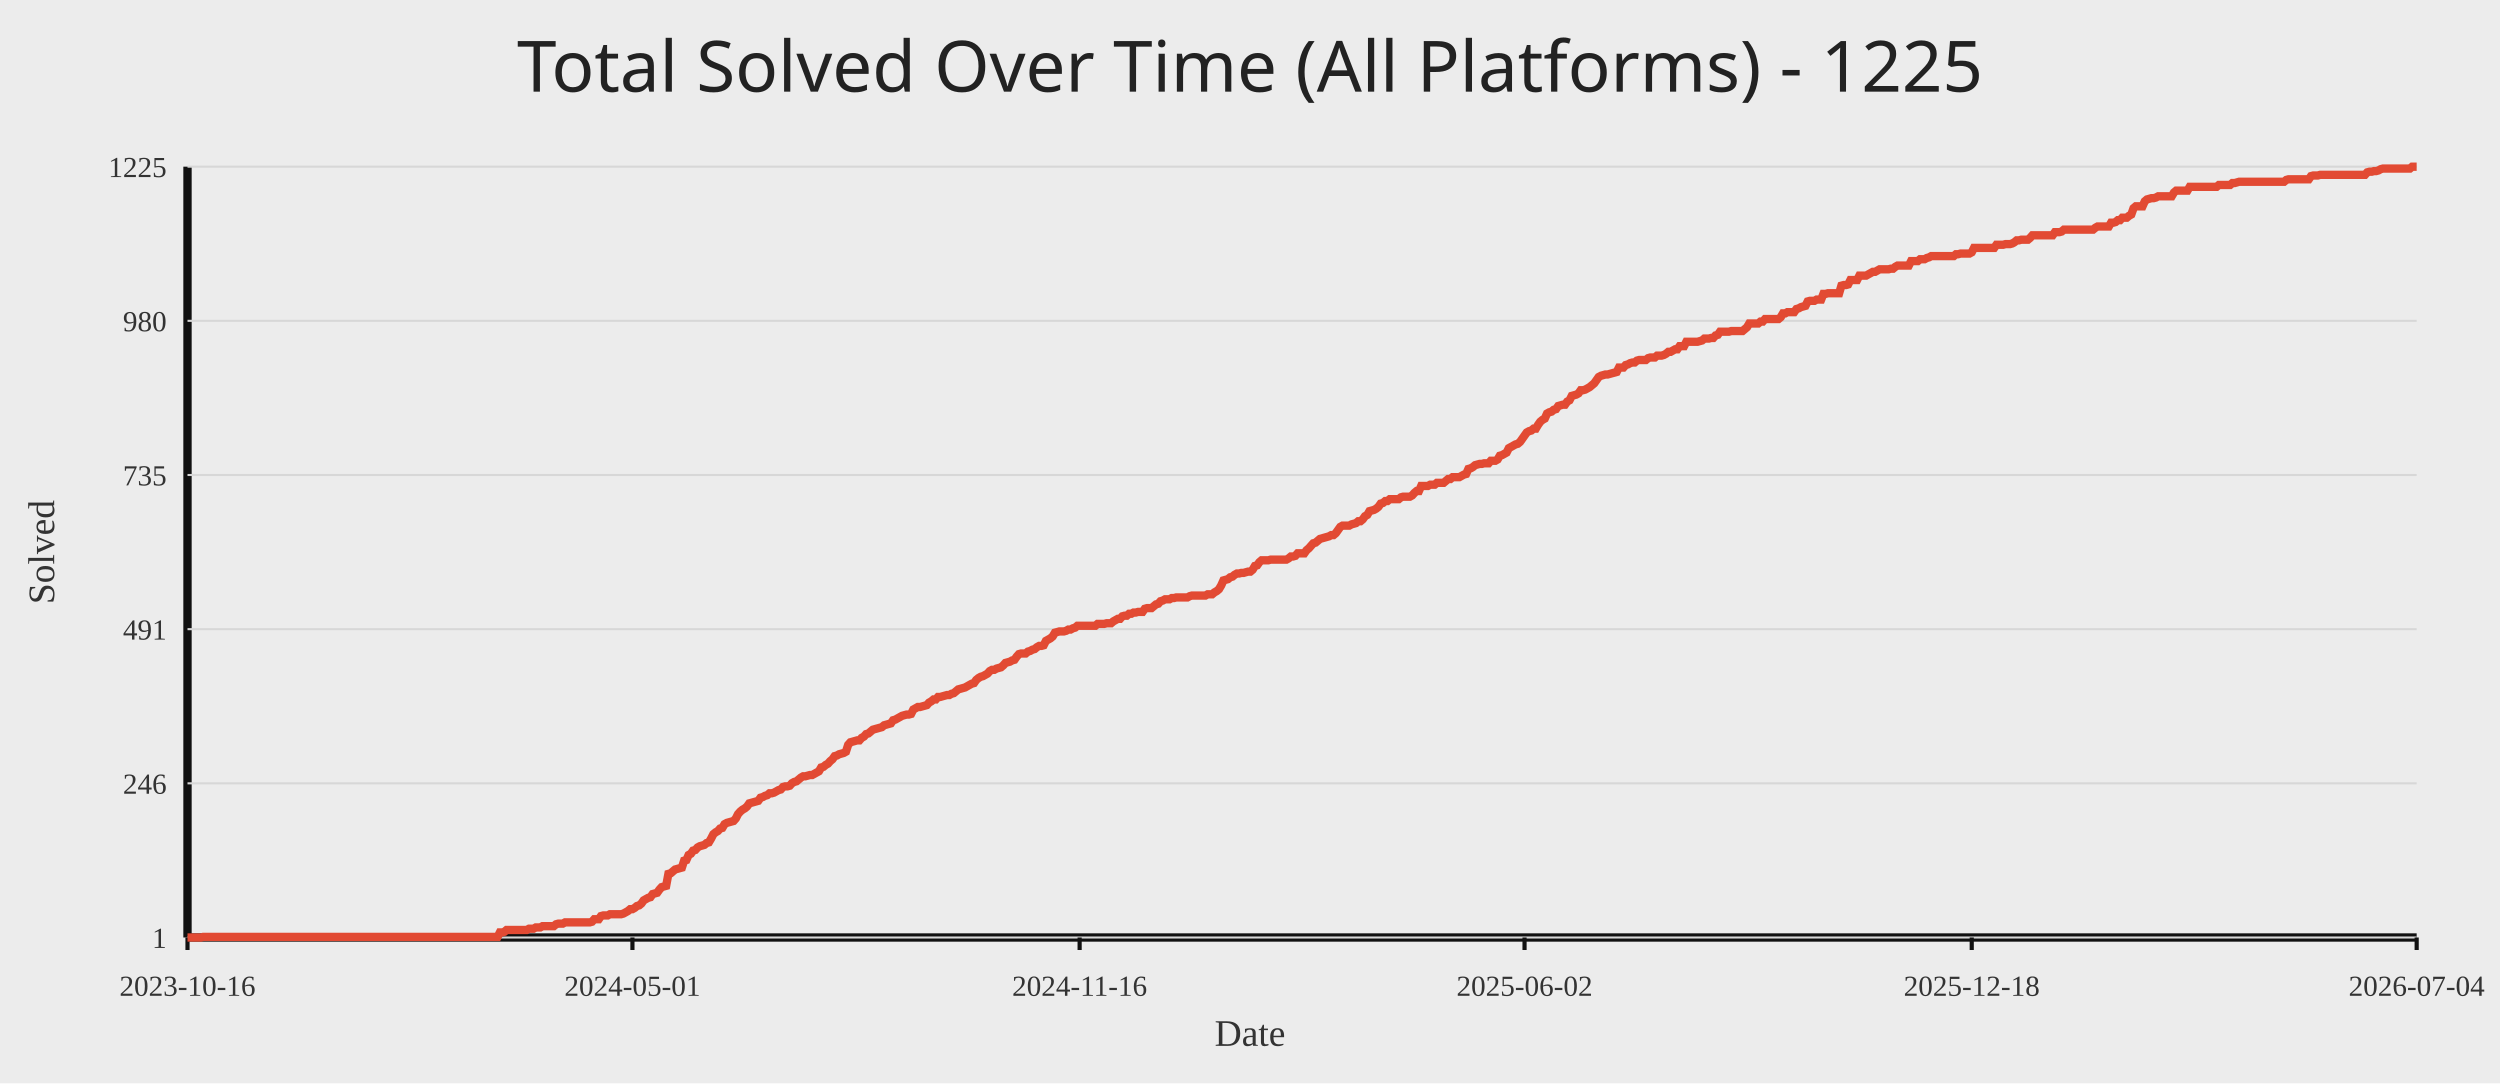
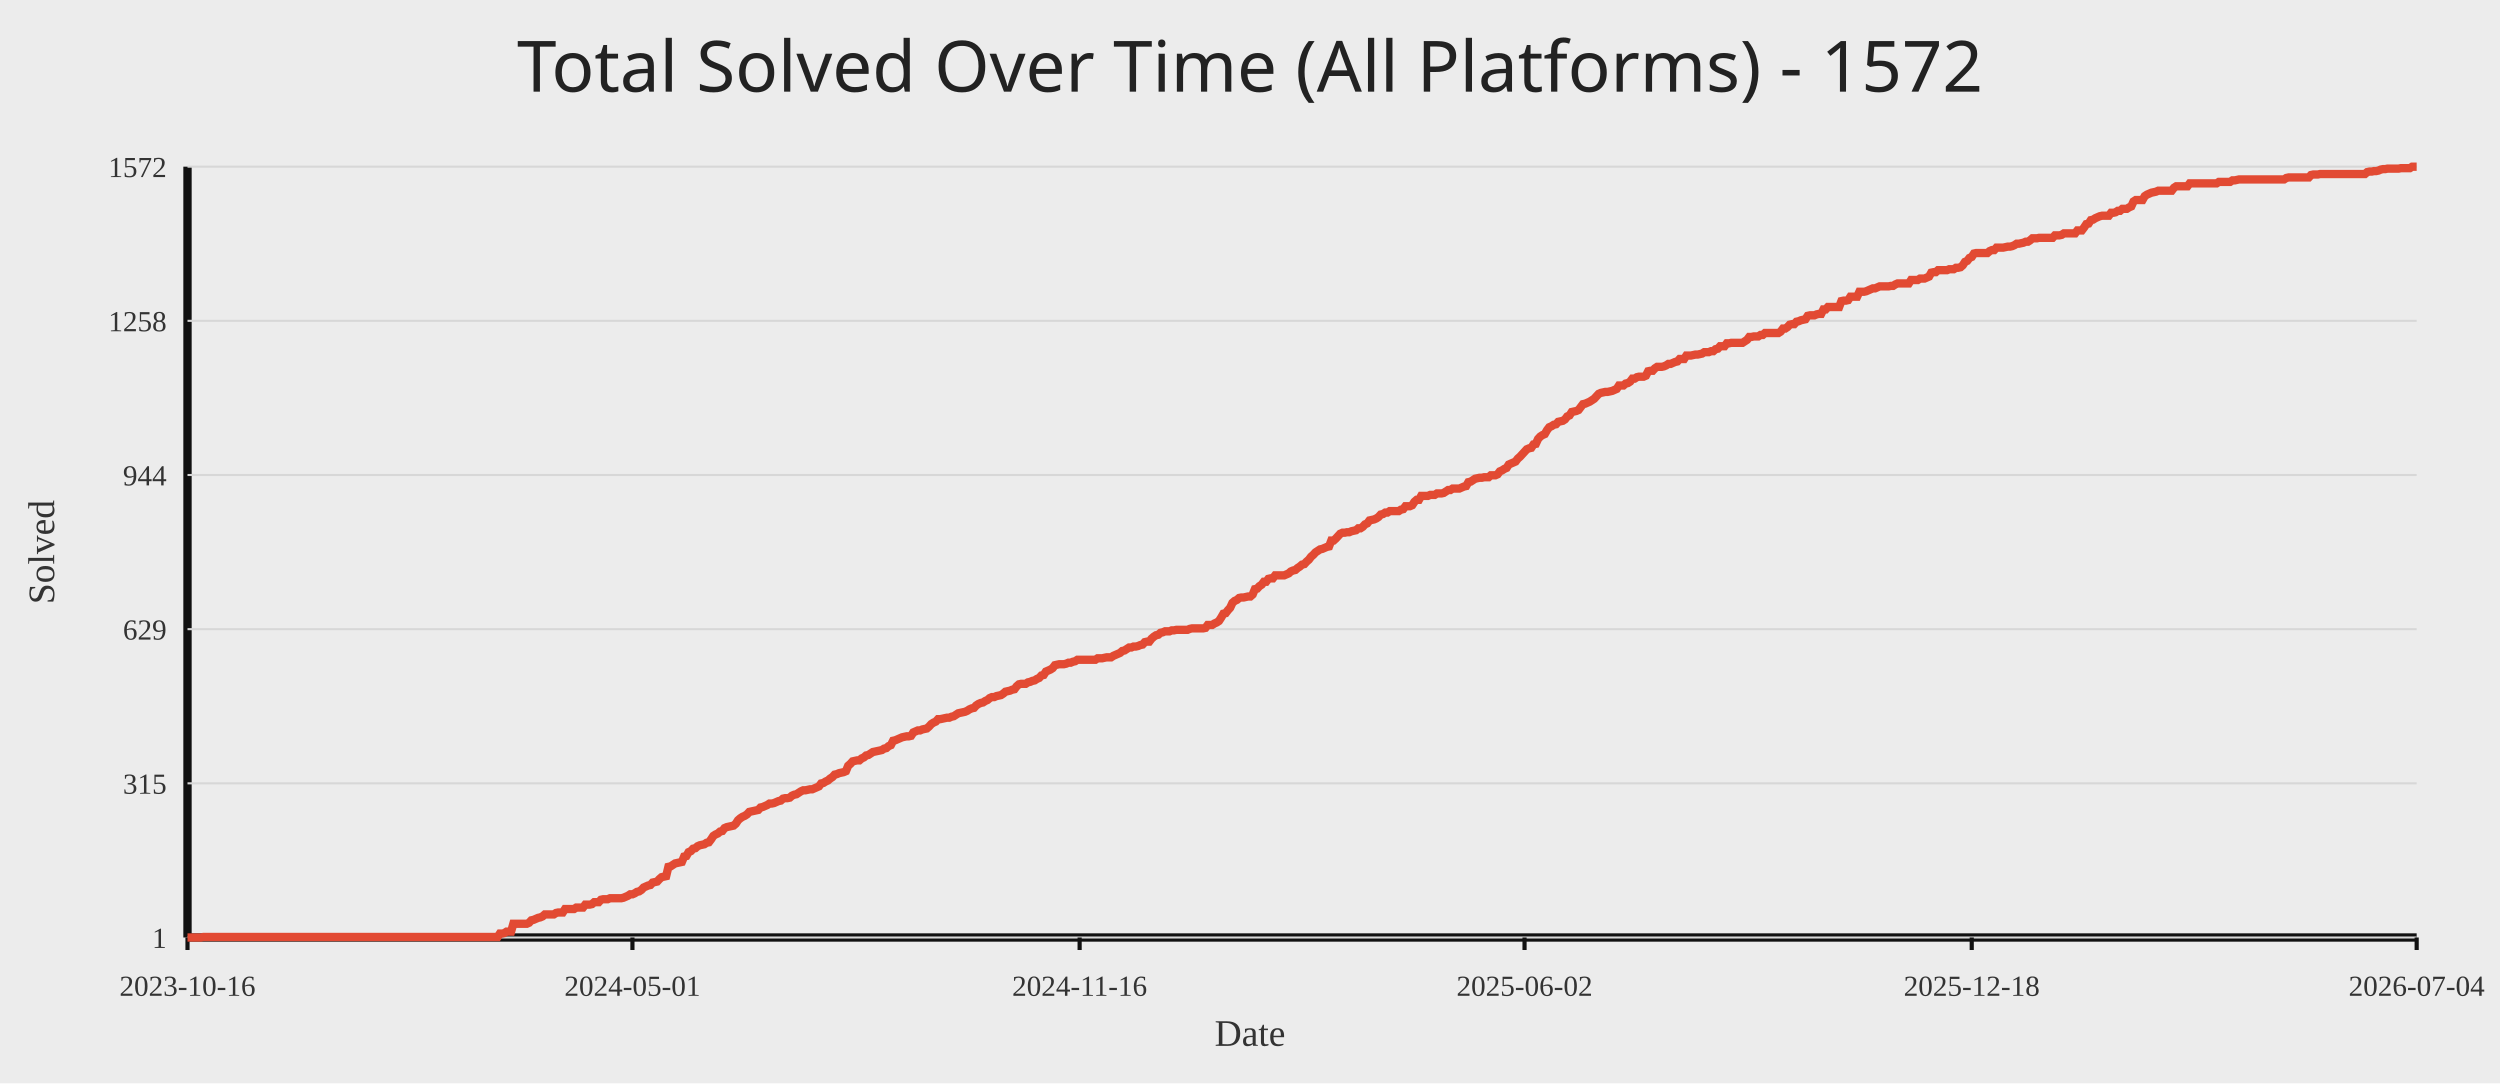
<svg xmlns="http://www.w3.org/2000/svg" width="1200" height="520">
  <rect width="100%" height="100%" fill="#ececec" />
-   <text x="50%" y="44" text-anchor="middle" fill="#222" font-size="34" font-family="Comic Sans MS, Segoe UI">Total Solved Over Time (All Platforms) - 1225</text>
+   <text x="50%" y="44" text-anchor="middle" fill="#222" font-size="34" font-family="Comic Sans MS, Segoe UI">Total Solved Over Time (All Platforms) - 1572</text>
  <line x1="90" y1="450" x2="1160" y2="450" stroke="#111" stroke-width="4" />
  <line x1="90" y1="80" x2="90" y2="450" stroke="#111" stroke-width="4" />
  <line x1="90" y1="450.00" x2="1160" y2="450.00" stroke="#d7d7d7" stroke-width="1" />
  <text x="80" y="455.00" text-anchor="end" fill="#333" font-size="14">1</text>
  <line x1="90" y1="376.00" x2="1160" y2="376.00" stroke="#d7d7d7" stroke-width="1" />
-   <text x="80" y="381.00" text-anchor="end" fill="#333" font-size="14">246</text>
+   <text x="80" y="381.00" text-anchor="end" fill="#333" font-size="14">315</text>
  <line x1="90" y1="302.00" x2="1160" y2="302.00" stroke="#d7d7d7" stroke-width="1" />
-   <text x="80" y="307.00" text-anchor="end" fill="#333" font-size="14">491</text>
+   <text x="80" y="307.00" text-anchor="end" fill="#333" font-size="14">629</text>
  <line x1="90" y1="228.00" x2="1160" y2="228.00" stroke="#d7d7d7" stroke-width="1" />
-   <text x="80" y="233.00" text-anchor="end" fill="#333" font-size="14">735</text>
+   <text x="80" y="233.00" text-anchor="end" fill="#333" font-size="14">944</text>
  <line x1="90" y1="154.00" x2="1160" y2="154.00" stroke="#d7d7d7" stroke-width="1" />
-   <text x="80" y="159.00" text-anchor="end" fill="#333" font-size="14">980</text>
+   <text x="80" y="159.00" text-anchor="end" fill="#333" font-size="14">1258</text>
  <line x1="90" y1="80.00" x2="1160" y2="80.00" stroke="#d7d7d7" stroke-width="1" />
-   <text x="80" y="85.00" text-anchor="end" fill="#333" font-size="14">1225</text>
+   <text x="80" y="85.00" text-anchor="end" fill="#333" font-size="14">1572</text>
  <line x1="90.00" y1="450" x2="90.00" y2="456" stroke="#111" stroke-width="2" />
  <text x="90.00" y="478" text-anchor="middle" fill="#333" font-size="14">2023-10-16</text>
  <line x1="303.57" y1="450" x2="303.57" y2="456" stroke="#111" stroke-width="2" />
  <text x="303.57" y="478" text-anchor="middle" fill="#333" font-size="14">2024-05-01</text>
  <line x1="518.22" y1="450" x2="518.22" y2="456" stroke="#111" stroke-width="2" />
  <text x="518.22" y="478" text-anchor="middle" fill="#333" font-size="14">2024-11-16</text>
  <line x1="731.78" y1="450" x2="731.78" y2="456" stroke="#111" stroke-width="2" />
  <text x="731.78" y="478" text-anchor="middle" fill="#333" font-size="14">2025-06-02</text>
  <line x1="946.43" y1="450" x2="946.43" y2="456" stroke="#111" stroke-width="2" />
  <text x="946.43" y="478" text-anchor="middle" fill="#333" font-size="14">2025-12-18</text>
  <line x1="1160.00" y1="450" x2="1160.00" y2="456" stroke="#111" stroke-width="2" />
  <text x="1160.00" y="478" text-anchor="middle" fill="#333" font-size="14">2026-07-04</text>
-   <polyline fill="none" stroke="#e24a33" stroke-width="4" points="90.00,450.00 91.08,450.00 92.16,450.00 93.24,450.00 94.31,450.00 95.39,450.00 96.47,450.00 97.55,449.70 98.63,449.70 99.71,449.70 100.79,449.70 101.86,449.70 102.94,449.70 104.02,449.70 105.10,449.70 106.18,449.70 107.26,449.70 108.34,449.70 109.42,449.70 110.49,449.70 111.57,449.70 112.65,449.70 113.73,449.70 114.81,449.70 115.89,449.70 116.97,449.70 118.04,449.70 119.12,449.70 120.20,449.70 121.28,449.70 122.36,449.70 123.44,449.70 124.52,449.70 125.59,449.70 126.67,449.70 127.75,449.70 128.83,449.70 129.91,449.70 130.99,449.70 132.07,449.70 133.15,449.70 134.22,449.70 135.30,449.70 136.38,449.70 137.46,449.70 138.54,449.70 139.62,449.70 140.70,449.70 141.77,449.70 142.85,449.70 143.93,449.70 145.01,449.70 146.09,449.70 147.17,449.70 148.25,449.70 149.32,449.70 150.40,449.70 151.48,449.70 152.56,449.70 153.64,449.70 154.72,449.70 155.80,449.70 156.88,449.70 157.95,449.70 159.03,449.70 160.11,449.70 161.19,449.70 162.27,449.70 163.35,449.70 164.43,449.70 165.50,449.70 166.58,449.70 167.66,449.70 168.74,449.70 169.82,449.70 170.90,449.70 171.98,449.70 173.05,449.70 174.13,449.70 175.21,449.70 176.29,449.70 177.37,449.70 178.45,449.70 179.53,449.70 180.60,449.70 181.68,449.70 182.76,449.70 183.84,449.70 184.92,449.70 186.00,449.70 187.08,449.70 188.16,449.70 189.23,449.70 190.31,449.70 191.39,449.70 192.47,449.70 193.55,449.70 194.63,449.70 195.71,449.70 196.78,449.70 197.86,449.70 198.94,449.70 200.02,449.70 201.10,449.70 202.18,449.70 203.26,449.70 204.33,449.70 205.41,449.70 206.49,449.70 207.57,449.70 208.65,449.70 209.73,449.70 210.81,449.70 211.89,449.70 212.96,449.70 214.04,449.70 215.12,449.70 216.20,449.70 217.28,449.70 218.36,449.70 219.44,449.70 220.51,449.70 221.59,449.70 222.67,449.70 223.75,449.70 224.83,449.70 225.91,449.70 226.99,449.70 228.06,449.70 229.14,449.70 230.22,449.70 231.30,449.70 232.38,449.70 233.46,449.70 234.54,449.70 235.61,449.70 236.69,449.70 237.77,449.70 238.85,449.70 239.93,447.58 241.01,447.58 242.09,447.28 243.17,446.37 244.24,446.37 245.32,446.37 246.40,446.37 247.48,446.37 248.56,446.37 249.64,446.37 250.72,446.37 251.79,446.37 252.87,446.37 253.95,445.77 255.03,445.77 256.11,445.77 257.19,445.16 258.27,445.16 259.34,445.16 260.42,444.56 261.50,444.56 262.58,444.56 263.66,444.56 264.74,444.56 265.82,444.56 266.90,443.65 267.97,443.35 269.05,443.35 270.13,443.35 271.21,442.75 272.29,442.75 273.37,442.75 274.45,442.75 275.52,442.75 276.60,442.75 277.68,442.75 278.76,442.75 279.84,442.75 280.92,442.75 282.00,442.75 283.07,442.75 284.15,442.44 285.23,441.23 286.31,441.23 287.39,441.23 288.47,439.72 289.55,439.42 290.62,439.42 291.70,439.42 292.78,438.82 293.86,438.82 294.94,438.82 296.02,438.82 297.10,438.82 298.18,438.82 299.25,438.51 300.33,437.91 301.41,437.30 302.49,436.40 303.57,436.40 304.65,435.79 305.73,434.89 306.80,434.58 307.88,433.68 308.96,432.17 310.04,431.56 311.12,430.96 312.20,430.65 313.28,429.14 314.35,428.84 315.43,428.54 316.51,427.03 317.59,425.82 318.67,425.51 319.75,425.21 320.83,419.47 321.91,419.17 322.98,418.26 324.06,417.35 325.14,417.05 326.22,416.75 327.30,416.45 328.38,413.12 329.46,412.82 330.53,410.40 331.61,409.80 332.69,408.28 333.77,407.98 334.85,406.77 335.93,406.17 337.01,405.87 338.08,405.56 339.16,404.66 340.24,404.35 341.32,402.54 342.40,400.42 343.48,399.52 344.56,398.91 345.64,397.70 346.71,397.40 347.79,395.59 348.87,394.98 349.95,394.68 351.03,394.38 352.11,394.08 353.19,392.87 354.26,390.75 355.34,389.54 356.42,388.64 357.50,388.03 358.58,387.12 359.66,385.61 360.74,385.31 361.81,385.01 362.89,384.71 363.97,384.40 365.05,382.89 366.13,382.59 367.21,381.99 368.29,381.68 369.36,380.78 370.44,380.78 371.52,380.47 372.60,379.87 373.68,379.26 374.76,378.96 375.84,377.75 376.92,377.45 377.99,377.45 379.07,377.15 380.15,375.94 381.23,375.33 382.31,375.03 383.39,374.13 384.47,373.22 385.54,372.61 386.62,372.61 387.70,372.31 388.78,372.01 389.86,372.01 390.94,371.41 392.02,370.80 393.09,370.20 394.17,368.38 395.25,368.08 396.33,367.17 397.41,366.57 398.49,365.36 399.57,364.45 400.65,362.94 401.72,362.64 402.80,362.03 403.88,361.73 404.96,361.43 406.04,360.83 407.12,357.50 408.20,356.29 409.27,355.99 410.35,355.69 411.43,355.38 412.51,355.38 413.59,354.17 414.67,353.57 415.75,352.36 416.82,352.06 417.90,351.15 418.98,350.25 420.06,349.94 421.14,349.64 422.22,349.34 423.30,349.04 424.38,348.13 425.45,347.83 426.53,347.52 427.61,347.22 428.69,345.71 429.77,345.41 430.85,344.80 431.93,344.20 433.00,343.59 434.08,343.29 435.16,342.99 436.24,342.99 437.32,342.69 438.40,340.57 439.48,339.97 440.55,339.36 441.63,339.36 442.71,339.06 443.79,338.76 444.87,338.46 445.95,337.25 447.03,336.64 448.10,335.74 449.18,335.74 450.26,334.53 451.34,334.53 452.42,334.22 453.50,333.92 454.58,333.62 455.66,333.62 456.73,333.01 457.81,332.71 458.89,331.81 459.97,330.90 461.05,330.60 462.13,330.29 463.21,329.99 464.28,329.39 465.36,328.78 466.44,328.18 467.52,327.88 468.60,326.36 469.68,325.46 470.76,324.85 471.83,324.55 472.91,323.95 473.99,323.34 475.07,322.13 476.15,321.53 477.23,321.53 478.31,320.92 479.39,320.62 480.46,320.32 481.54,319.41 482.62,318.20 483.70,317.90 484.78,317.60 485.86,316.99 486.94,316.69 488.01,315.18 489.09,313.97 490.17,313.67 491.25,313.67 492.33,313.67 493.41,312.76 494.49,312.46 495.56,311.85 496.64,311.55 497.72,310.65 498.80,310.04 499.88,310.04 500.96,309.74 502.04,307.62 503.11,307.02 504.19,306.41 505.27,305.51 506.35,303.69 507.43,303.39 508.51,303.09 509.59,303.09 510.67,303.09 511.74,302.79 512.82,302.18 513.90,302.18 514.98,301.58 516.06,301.27 517.14,300.37 518.22,300.37 519.29,300.37 520.37,300.37 521.45,300.37 522.53,300.37 523.61,300.37 524.69,300.37 525.77,300.37 526.84,299.46 527.92,299.46 529.00,299.46 530.08,299.46 531.16,299.16 532.24,299.16 533.32,299.16 534.40,298.25 535.47,297.65 536.55,297.04 537.63,297.04 538.71,295.83 539.79,295.53 540.87,295.53 541.95,294.62 543.02,294.62 544.10,294.02 545.18,294.02 546.26,293.72 547.34,293.72 548.42,293.72 549.50,292.21 550.57,291.90 551.65,291.90 552.73,291.90 553.81,291.00 554.89,290.09 555.97,289.79 557.05,288.58 558.12,288.28 559.20,287.67 560.28,287.67 561.36,287.67 562.44,287.07 563.52,287.07 564.60,286.76 565.68,286.76 566.75,286.76 567.83,286.76 568.91,286.76 569.99,286.76 571.07,286.16 572.15,285.86 573.23,285.86 574.30,285.86 575.38,285.86 576.46,285.86 577.54,285.86 578.62,285.86 579.70,285.25 580.78,285.25 581.85,285.25 582.93,284.35 584.01,283.74 585.09,282.83 586.17,281.02 587.25,278.60 588.33,278.30 589.41,278.00 590.48,277.09 591.56,276.79 592.64,275.88 593.72,275.28 594.80,275.28 595.88,274.98 596.96,274.98 598.03,274.67 599.11,274.37 600.19,274.37 601.27,273.46 602.35,271.65 603.43,271.35 604.51,269.84 605.58,268.93 606.66,268.93 607.74,268.93 608.82,268.93 609.90,268.63 610.98,268.63 612.06,268.63 613.14,268.63 614.21,268.63 615.29,268.63 616.37,268.63 617.45,268.63 618.53,268.02 619.61,267.12 620.69,267.12 621.76,266.81 622.84,265.60 623.92,265.60 625.00,265.60 626.08,265.60 627.16,264.09 628.24,263.19 629.31,261.98 630.39,260.77 631.47,260.47 632.55,259.56 633.63,258.65 634.71,258.35 635.79,258.05 636.86,257.75 637.94,257.44 639.02,256.84 640.10,256.84 641.18,255.93 642.26,254.42 643.34,252.91 644.42,252.30 645.49,252.30 646.57,252.30 647.65,252.30 648.73,251.70 649.81,251.40 650.89,251.09 651.97,250.19 653.04,250.19 654.12,249.28 655.20,247.77 656.28,247.17 657.36,245.35 658.44,245.05 659.52,244.75 660.59,244.14 661.67,243.24 662.75,241.72 663.83,241.42 664.91,240.51 665.99,240.51 667.07,239.61 668.15,239.61 669.22,239.61 670.30,239.61 671.38,239.61 672.46,238.70 673.54,238.40 674.62,238.40 675.70,238.40 676.77,238.40 677.85,237.79 678.93,236.58 680.01,235.68 681.09,235.68 682.17,233.26 683.25,233.26 684.32,233.26 685.40,233.26 686.48,232.66 687.56,232.66 688.64,232.66 689.72,231.75 690.80,231.75 691.88,231.75 692.95,231.75 694.03,230.84 695.11,229.93 696.19,229.93 697.27,229.03 698.35,229.03 699.43,229.03 700.50,229.03 701.58,228.42 702.66,227.82 703.74,227.52 704.82,225.10 705.90,224.80 706.98,224.19 708.05,223.28 709.13,222.98 710.21,222.68 711.29,222.68 712.37,222.38 713.45,222.38 714.53,222.38 715.60,221.17 716.68,221.17 717.76,221.17 718.84,220.56 719.92,218.75 721.00,218.45 722.08,217.84 723.16,217.24 724.23,215.12 725.31,214.52 726.39,213.91 727.47,213.31 728.55,213.01 729.63,212.10 730.71,210.59 731.78,209.08 732.86,207.57 733.94,206.96 735.02,206.66 736.10,205.75 737.18,205.75 738.26,203.94 739.33,202.43 740.41,201.52 741.49,200.92 742.57,198.50 743.65,197.89 744.73,197.59 745.81,196.68 746.89,196.38 747.96,194.87 749.04,194.57 750.12,194.26 751.20,194.26 752.28,192.75 753.36,192.15 754.44,190.03 755.51,189.73 756.59,189.43 757.67,188.82 758.75,187.31 759.83,187.31 760.91,187.01 761.99,186.41 763.06,185.80 764.14,184.89 765.22,183.99 766.30,182.48 767.38,180.96 768.46,180.36 769.54,180.06 770.61,179.75 771.69,179.75 772.77,179.45 773.85,179.15 774.93,178.85 776.01,178.55 777.09,176.43 778.17,176.43 779.24,176.43 780.32,175.22 781.40,174.92 782.48,174.31 783.56,174.01 784.64,174.01 785.72,173.10 786.79,172.80 787.87,172.80 788.95,172.80 790.03,172.80 791.11,171.90 792.19,171.59 793.27,171.59 794.34,171.59 795.42,170.69 796.50,170.69 797.58,170.69 798.66,170.38 799.74,169.78 800.82,168.87 801.90,168.87 802.97,168.27 804.05,167.66 805.13,167.66 806.21,166.15 807.29,166.15 808.37,166.15 809.45,164.04 810.52,164.04 811.60,164.04 812.68,164.04 813.76,164.04 814.84,164.04 815.92,163.73 817.00,163.43 818.07,162.52 819.15,162.52 820.23,162.52 821.31,162.22 822.39,162.22 823.47,161.01 824.55,160.71 825.62,159.20 826.70,159.20 827.78,159.20 828.86,159.20 829.94,159.20 831.02,158.90 832.10,158.90 833.18,158.90 834.25,158.90 835.33,158.90 836.41,158.90 837.49,157.99 838.57,157.08 839.65,155.27 840.73,155.27 841.80,155.27 842.88,155.27 843.96,155.27 845.04,154.36 846.12,154.36 847.20,153.15 848.28,153.15 849.35,153.15 850.43,153.15 851.51,153.15 852.59,153.15 853.67,153.15 854.75,152.25 855.83,150.43 856.91,150.43 857.98,149.83 859.06,149.83 860.14,149.83 861.22,149.83 862.30,148.32 863.38,148.01 864.46,147.41 865.53,147.11 866.61,146.81 867.69,144.69 868.77,144.39 869.85,144.39 870.93,144.39 872.01,143.78 873.08,143.78 874.16,143.78 875.24,141.06 876.32,141.06 877.40,140.76 878.48,140.76 879.56,140.76 880.64,140.76 881.71,140.76 882.79,140.76 883.87,137.13 884.95,136.83 886.03,136.83 887.11,136.53 888.19,134.41 889.26,134.41 890.34,134.41 891.42,134.41 892.50,132.30 893.58,132.30 894.66,132.30 895.74,132.30 896.81,131.69 897.89,131.09 898.97,130.48 900.05,130.48 901.13,129.88 902.21,129.27 903.29,129.27 904.36,129.27 905.44,129.27 906.52,129.27 907.60,128.97 908.68,128.97 909.76,128.06 910.84,127.46 911.92,127.46 912.99,127.46 914.07,127.46 915.15,127.46 916.23,127.46 917.31,125.34 918.39,125.34 919.47,125.34 920.54,125.34 921.62,124.44 922.70,124.44 923.78,124.44 924.86,123.83 925.94,123.53 927.02,122.92 928.09,122.92 929.17,122.92 930.25,122.92 931.33,122.92 932.41,122.92 933.49,122.92 934.57,122.92 935.65,122.92 936.72,122.92 937.80,122.92 938.88,122.02 939.96,122.02 941.04,121.72 942.12,121.72 943.20,121.72 944.27,121.72 945.35,121.72 946.43,121.11 947.51,119.00 948.59,119.00 949.67,119.00 950.75,119.00 951.82,119.00 952.90,119.00 953.98,119.00 955.06,119.00 956.14,119.00 957.22,119.00 958.30,117.48 959.38,117.48 960.45,117.48 961.53,117.48 962.61,117.18 963.69,117.18 964.77,117.18 965.85,116.88 966.93,116.27 968.00,115.37 969.08,115.37 970.16,115.07 971.24,115.07 972.32,115.07 973.40,115.07 974.48,114.16 975.55,112.95 976.63,112.95 977.71,112.95 978.79,112.95 979.87,112.95 980.95,112.95 982.03,112.95 983.10,112.95 984.18,112.95 985.26,112.95 986.34,111.44 987.42,111.44 988.50,111.44 989.58,111.14 990.66,110.23 991.73,110.23 992.81,110.23 993.89,110.23 994.97,110.23 996.05,110.23 997.13,110.23 998.21,110.23 999.28,110.23 1000.36,110.23 1001.44,110.23 1002.52,110.23 1003.60,110.23 1004.68,110.23 1005.76,109.32 1006.83,108.72 1007.91,108.72 1008.99,108.72 1010.07,108.72 1011.15,108.72 1012.23,108.72 1013.31,106.90 1014.39,106.90 1015.46,106.60 1016.54,105.69 1017.62,105.69 1018.70,104.49 1019.78,104.49 1020.86,104.49 1021.94,103.58 1023.01,102.97 1024.09,99.95 1025.17,99.04 1026.25,99.04 1027.33,99.04 1028.41,99.04 1029.49,96.63 1030.56,95.72 1031.64,95.42 1032.72,95.11 1033.80,95.11 1034.88,94.81 1035.96,94.21 1037.04,94.21 1038.11,94.21 1039.19,94.21 1040.27,94.21 1041.35,94.21 1042.43,94.21 1043.51,92.39 1044.59,91.49 1045.67,91.49 1046.74,91.49 1047.82,91.49 1048.90,91.49 1049.98,91.49 1051.06,89.67 1052.14,89.67 1053.22,89.67 1054.29,89.67 1055.37,89.67 1056.45,89.67 1057.53,89.67 1058.61,89.67 1059.69,89.67 1060.77,89.67 1061.84,89.67 1062.92,89.67 1064.00,89.67 1065.08,88.77 1066.16,88.77 1067.24,88.77 1068.32,88.77 1069.40,88.77 1070.47,88.77 1071.55,87.86 1072.63,87.86 1073.71,87.56 1074.79,87.25 1075.87,87.25 1076.95,87.25 1078.02,87.25 1079.10,87.25 1080.18,87.25 1081.26,87.25 1082.34,87.25 1083.42,87.25 1084.50,87.25 1085.57,87.25 1086.65,87.25 1087.73,87.25 1088.81,87.25 1089.89,87.25 1090.97,87.25 1092.05,87.25 1093.12,87.25 1094.20,87.25 1095.28,87.25 1096.36,87.25 1097.44,86.35 1098.52,86.05 1099.60,86.05 1100.68,86.05 1101.75,86.05 1102.83,86.05 1103.91,86.05 1104.99,86.05 1106.07,86.05 1107.15,86.05 1108.23,86.05 1109.30,84.53 1110.38,84.23 1111.46,84.23 1112.54,84.23 1113.62,83.93 1114.70,83.93 1115.78,83.93 1116.85,83.93 1117.93,83.93 1119.01,83.93 1120.09,83.93 1121.17,83.93 1122.25,83.93 1123.33,83.93 1124.41,83.93 1125.48,83.93 1126.56,83.93 1127.64,83.93 1128.72,83.93 1129.80,83.93 1130.88,83.93 1131.96,83.93 1133.03,83.93 1134.11,83.93 1135.19,83.93 1136.27,82.72 1137.35,82.42 1138.43,82.42 1139.51,82.12 1140.58,82.12 1141.66,81.81 1142.74,81.21 1143.82,80.91 1144.90,80.91 1145.98,80.91 1147.06,80.91 1148.14,80.91 1149.21,80.91 1150.29,80.91 1151.37,80.91 1152.45,80.91 1153.53,80.91 1154.61,80.91 1155.69,80.91 1156.76,80.91 1157.84,80.00 1158.92,80.00 1160.00,80.00" />
+   <polyline fill="none" stroke="#e24a33" stroke-width="4" points="90.00,450.00 91.08,450.00 92.16,450.00 93.24,450.00 94.31,450.00 95.39,450.00 96.47,450.00 97.55,449.76 98.63,449.76 99.71,449.76 100.79,449.76 101.86,449.76 102.94,449.76 104.02,449.76 105.10,449.76 106.18,449.76 107.26,449.76 108.34,449.76 109.42,449.76 110.49,449.76 111.57,449.76 112.65,449.76 113.73,449.76 114.81,449.76 115.89,449.76 116.97,449.76 118.04,449.76 119.12,449.76 120.20,449.76 121.28,449.76 122.36,449.76 123.44,449.76 124.52,449.76 125.59,449.76 126.67,449.76 127.75,449.76 128.83,449.76 129.91,449.76 130.99,449.76 132.07,449.76 133.15,449.76 134.22,449.76 135.30,449.76 136.38,449.76 137.46,449.76 138.54,449.76 139.62,449.76 140.70,449.76 141.77,449.76 142.85,449.76 143.93,449.76 145.01,449.76 146.09,449.76 147.17,449.76 148.25,449.76 149.32,449.76 150.40,449.76 151.48,449.76 152.56,449.76 153.64,449.76 154.72,449.76 155.80,449.76 156.88,449.76 157.95,449.76 159.03,449.76 160.11,449.76 161.19,449.76 162.27,449.76 163.35,449.76 164.43,449.76 165.50,449.76 166.58,449.76 167.66,449.76 168.74,449.76 169.82,449.76 170.90,449.76 171.98,449.76 173.05,449.76 174.13,449.76 175.21,449.76 176.29,449.76 177.37,449.76 178.45,449.76 179.53,449.76 180.60,449.76 181.68,449.76 182.76,449.76 183.84,449.76 184.92,449.76 186.00,449.76 187.08,449.76 188.16,449.76 189.23,449.76 190.31,449.76 191.39,449.76 192.47,449.76 193.55,449.76 194.63,449.76 195.71,449.76 196.78,449.76 197.86,449.76 198.94,449.76 200.02,449.76 201.10,449.76 202.18,449.76 203.26,449.76 204.33,449.76 205.41,449.76 206.49,449.76 207.57,449.76 208.65,449.76 209.73,449.76 210.81,449.76 211.89,449.76 212.96,449.76 214.04,449.76 215.12,449.76 216.20,449.76 217.28,449.76 218.36,449.76 219.44,449.76 220.51,449.76 221.59,449.76 222.67,449.76 223.75,449.76 224.83,449.76 225.91,449.76 226.99,449.76 228.06,449.76 229.14,449.76 230.22,449.76 231.30,449.76 232.38,449.76 233.46,449.76 234.54,449.76 235.61,449.76 236.69,449.76 237.77,449.76 238.85,449.76 239.93,448.12 241.01,448.12 242.09,447.88 243.17,447.17 244.24,447.17 245.32,447.17 246.40,443.41 247.48,443.41 248.56,443.41 249.64,443.41 250.72,443.41 251.79,443.41 252.87,443.41 253.95,442.93 255.03,441.76 256.11,441.52 257.19,441.05 258.27,440.58 259.34,440.34 260.42,439.87 261.50,438.93 262.58,438.93 263.66,438.93 264.74,438.93 265.82,438.93 266.90,438.22 267.97,437.99 269.05,437.99 270.13,437.99 271.21,436.34 272.29,436.34 273.37,436.34 274.45,436.34 275.52,436.34 276.60,435.63 277.68,435.63 278.76,435.63 279.84,435.63 280.92,434.22 282.00,434.22 283.07,434.22 284.15,433.98 285.23,433.04 286.31,433.04 287.39,433.04 288.47,431.87 289.55,431.63 290.62,431.63 291.70,431.63 292.78,431.16 293.86,431.16 294.94,431.16 296.02,431.16 297.10,431.16 298.18,431.16 299.25,430.92 300.33,430.45 301.41,429.98 302.49,429.27 303.57,429.27 304.65,428.80 305.73,428.10 306.80,427.86 307.88,427.15 308.96,425.98 310.04,425.51 311.12,425.04 312.20,424.80 313.28,423.62 314.35,423.39 315.43,423.15 316.51,421.97 317.59,421.03 318.67,420.80 319.75,420.56 320.83,416.09 321.91,415.85 322.98,415.14 324.06,414.44 325.14,414.20 326.22,413.97 327.30,413.73 328.38,411.14 329.46,410.90 330.53,409.02 331.61,408.55 332.69,407.37 333.77,407.14 334.85,406.19 335.93,405.72 337.01,405.49 338.08,405.25 339.16,404.54 340.24,404.31 341.32,402.90 342.40,401.25 343.48,400.54 344.56,400.07 345.64,399.13 346.71,398.89 347.79,397.48 348.87,397.01 349.95,396.77 351.03,396.54 352.11,396.30 353.19,395.36 354.26,393.71 355.34,392.77 356.42,392.06 357.50,391.59 358.58,390.88 359.66,389.71 360.74,389.47 361.81,389.24 362.89,389.00 363.97,388.77 365.05,387.59 366.13,387.35 367.21,386.88 368.29,386.41 369.36,385.70 370.44,385.70 371.52,385.47 372.60,385.00 373.68,384.53 374.76,384.29 375.84,383.35 376.92,383.11 377.99,383.11 379.07,382.88 380.15,381.94 381.23,381.46 382.31,381.23 383.39,380.52 384.47,379.82 385.54,379.34 386.62,379.34 387.70,379.11 388.78,378.87 389.86,378.87 390.94,378.40 392.02,377.93 393.09,377.46 394.17,376.05 395.25,375.81 396.33,375.11 397.41,374.63 398.49,373.69 399.57,372.99 400.65,371.81 401.72,371.57 402.80,371.10 403.88,370.87 404.96,370.63 406.04,370.16 407.12,367.57 408.20,366.63 409.27,365.45 410.35,365.21 411.43,364.98 412.51,364.98 413.59,364.04 414.67,363.56 415.75,362.62 416.82,362.39 417.90,361.68 418.98,360.97 420.06,360.74 421.14,360.50 422.22,360.27 423.30,360.03 424.38,359.33 425.45,359.09 426.53,358.15 427.61,357.68 428.69,355.56 429.77,355.32 430.85,354.85 431.93,354.38 433.00,353.91 434.08,353.67 435.16,353.44 436.24,353.44 437.32,353.20 438.40,351.55 439.48,351.08 440.55,350.61 441.63,350.61 442.71,350.14 443.79,349.90 444.87,349.67 445.95,348.73 447.03,347.55 448.10,346.84 449.18,346.37 450.26,345.19 451.34,345.19 452.42,344.96 453.50,344.72 454.58,344.49 455.66,344.49 456.73,344.02 457.81,343.78 458.89,343.07 459.97,342.37 461.05,342.13 462.13,341.90 463.21,341.66 464.28,341.19 465.36,340.48 466.44,340.01 467.52,339.78 468.60,338.60 469.68,337.89 470.76,337.42 471.83,337.19 472.91,336.48 473.99,336.01 475.07,335.07 476.15,334.60 477.23,334.60 478.31,334.12 479.39,333.89 480.46,333.65 481.54,332.95 482.62,332.01 483.70,331.77 484.78,331.53 485.86,331.06 486.94,330.83 488.01,329.41 489.09,328.47 490.17,328.24 491.25,328.24 492.33,328.24 493.41,327.53 494.49,327.29 495.56,326.82 496.64,326.59 497.72,325.88 498.80,325.41 499.88,324.23 500.96,324.00 502.04,322.35 503.11,321.88 504.19,321.41 505.27,320.70 506.35,319.29 507.43,319.05 508.51,318.82 509.59,318.82 510.67,318.82 511.74,318.58 512.82,318.11 513.90,318.11 514.98,317.64 516.06,317.40 517.14,316.70 518.22,316.70 519.29,316.70 520.37,316.70 521.45,316.70 522.53,316.70 523.61,316.70 524.69,316.70 525.77,316.70 526.84,315.99 527.92,315.99 529.00,315.99 530.08,315.75 531.16,315.52 532.24,315.52 533.32,315.52 534.40,314.81 535.47,314.34 536.55,313.87 537.63,313.40 538.71,312.46 539.79,312.22 540.87,311.51 541.95,310.81 543.02,310.81 544.10,310.34 545.18,310.34 546.26,310.10 547.34,309.63 548.42,309.40 549.50,308.22 550.57,307.98 551.65,307.98 552.73,306.57 553.81,305.63 554.89,304.92 555.97,304.68 557.05,303.74 558.12,303.51 559.20,303.04 560.28,303.04 561.36,303.04 562.44,302.57 563.52,302.57 564.60,302.33 565.68,302.33 566.75,302.33 567.83,302.33 568.91,302.33 569.99,302.33 571.07,301.86 572.15,301.62 573.23,301.62 574.30,301.62 575.38,301.62 576.46,301.62 577.54,301.62 578.62,301.39 579.70,299.97 580.78,299.97 581.85,299.97 582.93,299.27 584.01,298.80 585.09,298.09 586.17,296.44 587.25,294.56 588.33,294.32 589.41,292.91 590.48,291.73 591.56,289.38 592.64,288.43 593.72,287.96 594.80,287.02 595.88,286.79 596.96,286.79 598.03,286.55 599.11,286.31 600.19,286.31 601.27,285.37 602.35,282.78 603.43,282.55 604.51,281.37 605.58,280.66 606.66,279.25 607.74,279.25 608.82,277.84 609.90,277.60 610.98,277.60 612.06,276.19 613.14,276.19 614.21,276.19 615.29,276.19 616.37,276.19 617.45,275.72 618.53,275.25 619.61,274.30 620.69,273.83 621.76,273.60 622.84,272.65 623.92,271.95 625.00,271.01 626.08,270.77 627.16,269.59 628.24,268.65 629.31,267.24 630.39,266.30 631.47,265.12 632.55,264.41 633.63,263.70 634.71,263.47 635.79,263.00 636.86,262.53 637.94,262.29 639.02,259.47 640.10,259.47 641.18,258.52 642.26,257.35 643.34,256.17 644.42,255.70 645.49,255.70 646.57,255.46 647.65,255.46 648.73,254.99 649.81,254.75 650.89,254.52 651.97,253.58 653.04,253.58 654.12,252.87 655.20,251.69 656.28,251.22 657.36,249.81 658.44,249.57 659.52,249.34 660.59,248.87 661.67,248.16 662.75,246.98 663.83,246.75 664.91,246.04 665.99,246.04 667.07,245.33 668.15,245.33 669.22,245.33 670.30,245.33 671.38,245.33 672.46,244.63 673.54,244.39 674.62,242.98 675.70,242.98 676.77,242.98 677.85,242.51 678.93,240.86 680.01,239.92 681.09,239.92 682.17,238.03 683.25,238.03 684.32,238.03 685.40,238.03 686.48,237.56 687.56,237.56 688.64,237.56 689.72,236.86 690.80,236.86 691.88,236.86 692.95,236.62 694.03,235.91 695.11,235.21 696.19,235.21 697.27,234.50 698.35,234.50 699.43,234.50 700.50,234.50 701.58,234.03 702.66,233.56 703.74,233.32 704.82,231.44 705.90,231.20 706.98,230.50 708.05,229.79 709.13,229.55 710.21,229.32 711.29,229.32 712.37,229.08 713.45,229.08 714.53,229.08 715.60,228.14 716.68,228.14 717.76,228.14 718.84,227.67 719.92,226.26 721.00,225.79 722.08,225.08 723.16,224.61 724.23,222.96 725.31,222.49 726.39,222.02 727.47,221.55 728.55,220.13 729.63,219.19 730.71,218.01 731.78,216.84 732.86,215.66 733.94,215.19 735.02,214.95 736.10,213.30 737.18,213.07 738.26,210.71 739.33,209.54 740.41,208.83 741.49,208.36 742.57,206.47 743.65,205.06 744.73,204.59 745.81,203.88 746.89,203.65 747.96,202.47 749.04,202.23 750.12,202.00 751.20,201.29 752.28,199.88 753.36,199.41 754.44,197.76 755.51,197.52 756.59,197.29 757.67,196.82 758.75,195.40 759.83,193.99 760.91,193.76 761.99,193.28 763.06,192.81 764.14,192.11 765.22,191.40 766.30,190.22 767.38,189.05 768.46,188.57 769.54,188.34 770.61,188.10 771.69,188.10 772.77,187.87 773.85,187.63 774.93,187.16 776.01,186.69 777.09,185.04 778.17,185.04 779.24,185.04 780.32,184.10 781.40,183.86 782.48,183.16 783.56,181.74 784.64,181.74 785.72,181.04 786.79,180.80 787.87,180.80 788.95,180.80 790.03,180.33 791.11,178.21 792.19,177.98 793.27,177.98 794.34,176.80 795.42,176.09 796.50,176.09 797.58,176.09 798.66,175.86 799.74,175.39 800.82,174.68 801.90,174.68 802.97,174.21 804.05,173.74 805.13,173.50 806.21,172.32 807.29,172.32 808.37,172.32 809.45,170.67 810.52,170.67 811.60,170.67 812.68,170.44 813.76,170.20 814.84,170.20 815.92,169.97 817.00,169.73 818.07,169.03 819.15,169.03 820.23,169.03 821.31,168.56 822.39,168.56 823.47,167.61 824.55,167.38 825.62,166.20 826.70,166.20 827.78,166.20 828.86,164.79 829.94,164.79 831.02,164.55 832.10,164.55 833.18,164.55 834.25,164.55 835.33,164.55 836.41,164.55 837.49,163.84 838.57,163.14 839.65,161.73 840.73,161.73 841.80,161.49 842.88,161.49 843.96,161.49 845.04,160.78 846.12,160.78 847.20,159.84 848.28,159.84 849.35,159.84 850.43,159.84 851.51,159.84 852.59,159.84 853.67,159.84 854.75,159.13 855.83,157.72 856.91,157.72 857.98,157.01 859.06,155.84 860.14,155.60 861.22,155.60 862.30,154.42 863.38,154.19 864.46,153.72 865.53,153.48 866.61,153.25 867.69,151.60 868.77,151.36 869.85,151.36 870.93,151.36 872.01,150.89 873.08,150.66 874.16,150.66 875.24,148.54 876.32,148.54 877.40,147.36 878.48,147.36 879.56,147.36 880.64,147.36 881.71,147.36 882.79,147.36 883.87,144.53 884.95,144.30 886.03,144.30 887.11,144.06 888.19,142.41 889.26,142.41 890.34,142.41 891.42,142.41 892.50,140.06 893.58,140.06 894.66,140.06 895.74,139.82 896.81,139.35 897.89,138.88 898.97,138.41 900.05,138.41 901.13,137.94 902.21,137.47 903.29,137.47 904.36,137.47 905.44,137.47 906.52,137.47 907.60,137.23 908.68,137.23 909.76,136.52 910.84,136.05 911.92,136.05 912.99,136.05 914.07,136.05 915.15,136.05 916.23,136.05 917.31,134.40 918.39,134.40 919.47,134.40 920.54,134.40 921.62,133.70 922.70,133.70 923.78,133.70 924.86,133.23 925.94,132.76 927.02,130.87 928.09,130.64 929.17,130.64 930.25,129.69 931.33,129.69 932.41,129.69 933.49,129.69 934.57,129.69 935.65,129.22 936.72,129.22 937.80,129.22 938.88,128.52 939.96,128.52 941.04,128.28 942.12,127.34 943.20,125.69 944.27,125.22 945.35,123.81 946.43,123.34 947.51,121.69 948.59,121.45 949.67,121.45 950.75,121.45 951.82,121.45 952.90,121.45 953.98,121.45 955.06,120.51 956.14,120.04 957.22,120.04 958.30,118.86 959.38,118.86 960.45,118.86 961.53,118.86 962.61,118.63 963.69,118.39 964.77,118.39 965.85,118.15 966.93,117.68 968.00,116.98 969.08,116.98 970.16,116.74 971.24,116.51 972.32,116.03 973.40,116.03 974.48,115.33 975.55,114.39 976.63,114.39 977.71,114.39 978.79,114.15 979.87,114.15 980.95,114.15 982.03,114.15 983.10,114.15 984.18,114.15 985.26,114.15 986.34,112.97 987.42,112.97 988.50,112.97 989.58,112.74 990.66,112.03 991.73,112.03 992.81,112.03 993.89,112.03 994.97,112.03 996.05,112.03 997.13,110.62 998.21,110.62 999.28,110.62 1000.36,109.20 1001.44,107.56 1002.52,107.32 1003.60,105.67 1004.68,105.44 1005.76,104.73 1006.83,104.26 1007.91,103.79 1008.99,103.55 1010.07,103.55 1011.15,103.55 1012.23,103.55 1013.31,102.14 1014.39,102.14 1015.46,101.90 1016.54,101.20 1017.62,101.20 1018.70,100.25 1019.78,100.25 1020.86,100.25 1021.94,99.55 1023.01,99.08 1024.09,96.72 1025.17,96.02 1026.25,96.02 1027.33,96.02 1028.41,96.02 1029.49,94.13 1030.56,93.42 1031.64,92.95 1032.72,92.48 1033.80,92.25 1034.88,92.01 1035.96,91.54 1037.04,91.54 1038.11,91.54 1039.19,91.54 1040.27,91.54 1041.35,91.54 1042.43,91.54 1043.51,90.13 1044.59,89.42 1045.67,89.42 1046.74,89.42 1047.82,89.42 1048.90,89.42 1049.98,89.42 1051.06,88.01 1052.14,88.01 1053.22,88.01 1054.29,88.01 1055.37,88.01 1056.45,88.01 1057.53,88.01 1058.61,88.01 1059.69,88.01 1060.77,88.01 1061.84,88.01 1062.92,88.01 1064.00,88.01 1065.08,87.30 1066.16,87.30 1067.24,87.30 1068.32,87.30 1069.40,87.30 1070.47,87.30 1071.55,86.59 1072.63,86.59 1073.71,86.36 1074.79,86.12 1075.87,86.12 1076.95,86.12 1078.02,86.12 1079.10,86.12 1080.18,86.12 1081.26,86.12 1082.34,86.12 1083.42,86.12 1084.50,86.12 1085.57,86.12 1086.65,86.12 1087.73,86.12 1088.81,86.12 1089.89,86.12 1090.97,86.12 1092.05,86.12 1093.12,86.12 1094.20,86.12 1095.28,86.12 1096.36,86.12 1097.44,85.42 1098.52,85.18 1099.60,85.18 1100.68,85.18 1101.75,85.18 1102.83,85.18 1103.91,85.18 1104.99,85.18 1106.07,85.18 1107.15,85.18 1108.23,85.18 1109.30,84.00 1110.38,83.77 1111.46,83.77 1112.54,83.77 1113.62,83.53 1114.70,83.53 1115.78,83.53 1116.85,83.53 1117.93,83.53 1119.01,83.53 1120.09,83.53 1121.17,83.53 1122.25,83.53 1123.33,83.53 1124.41,83.53 1125.48,83.53 1126.56,83.53 1127.64,83.53 1128.72,83.53 1129.80,83.53 1130.88,83.53 1131.96,83.53 1133.03,83.53 1134.11,83.53 1135.19,83.53 1136.27,82.59 1137.35,82.36 1138.43,82.36 1139.51,82.12 1140.58,82.12 1141.66,81.88 1142.74,81.41 1143.82,81.18 1144.90,81.18 1145.98,80.94 1147.06,80.94 1148.14,80.94 1149.21,80.94 1150.29,80.94 1151.37,80.94 1152.45,80.71 1153.53,80.71 1154.61,80.71 1155.69,80.71 1156.76,80.71 1157.84,80.00 1158.92,80.00 1160.00,80.00" />
  <text x="50%" y="502" text-anchor="middle" fill="#333" font-size="18">Date</text>
  <text x="26" y="265.00" transform="rotate(-90 26 265.00)" text-anchor="middle" fill="#333" font-size="18">Solved</text>
</svg>
